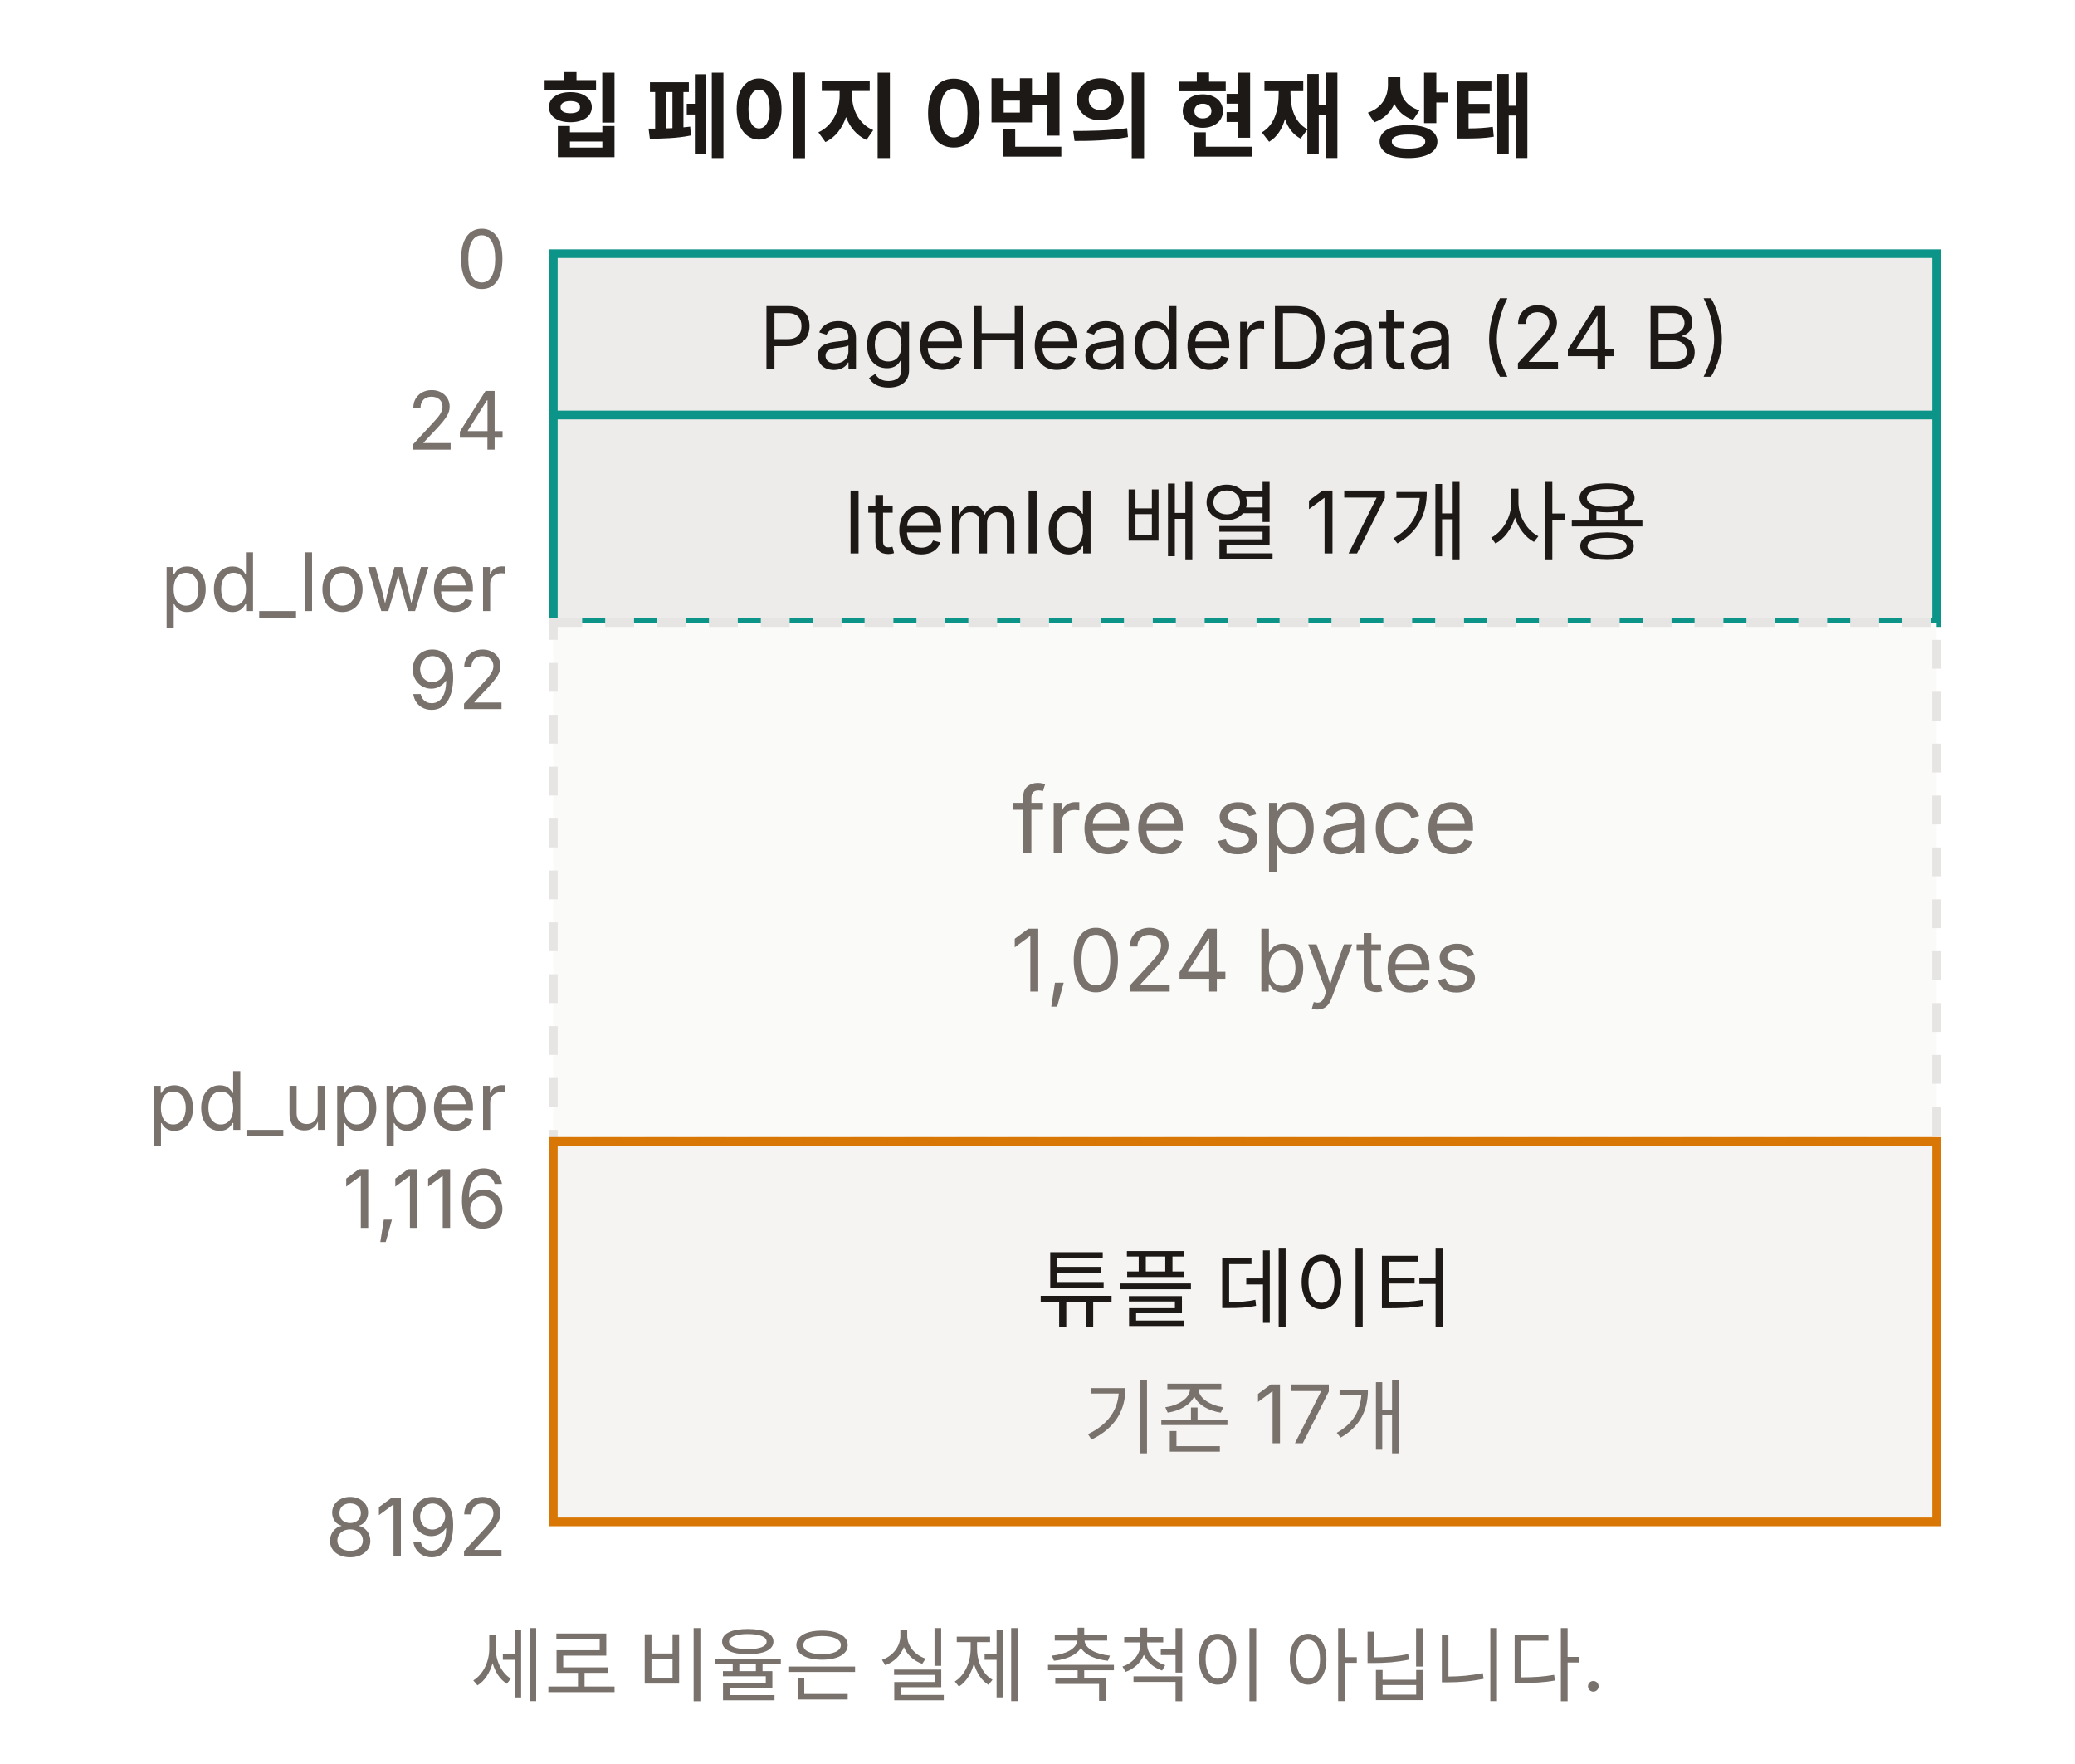
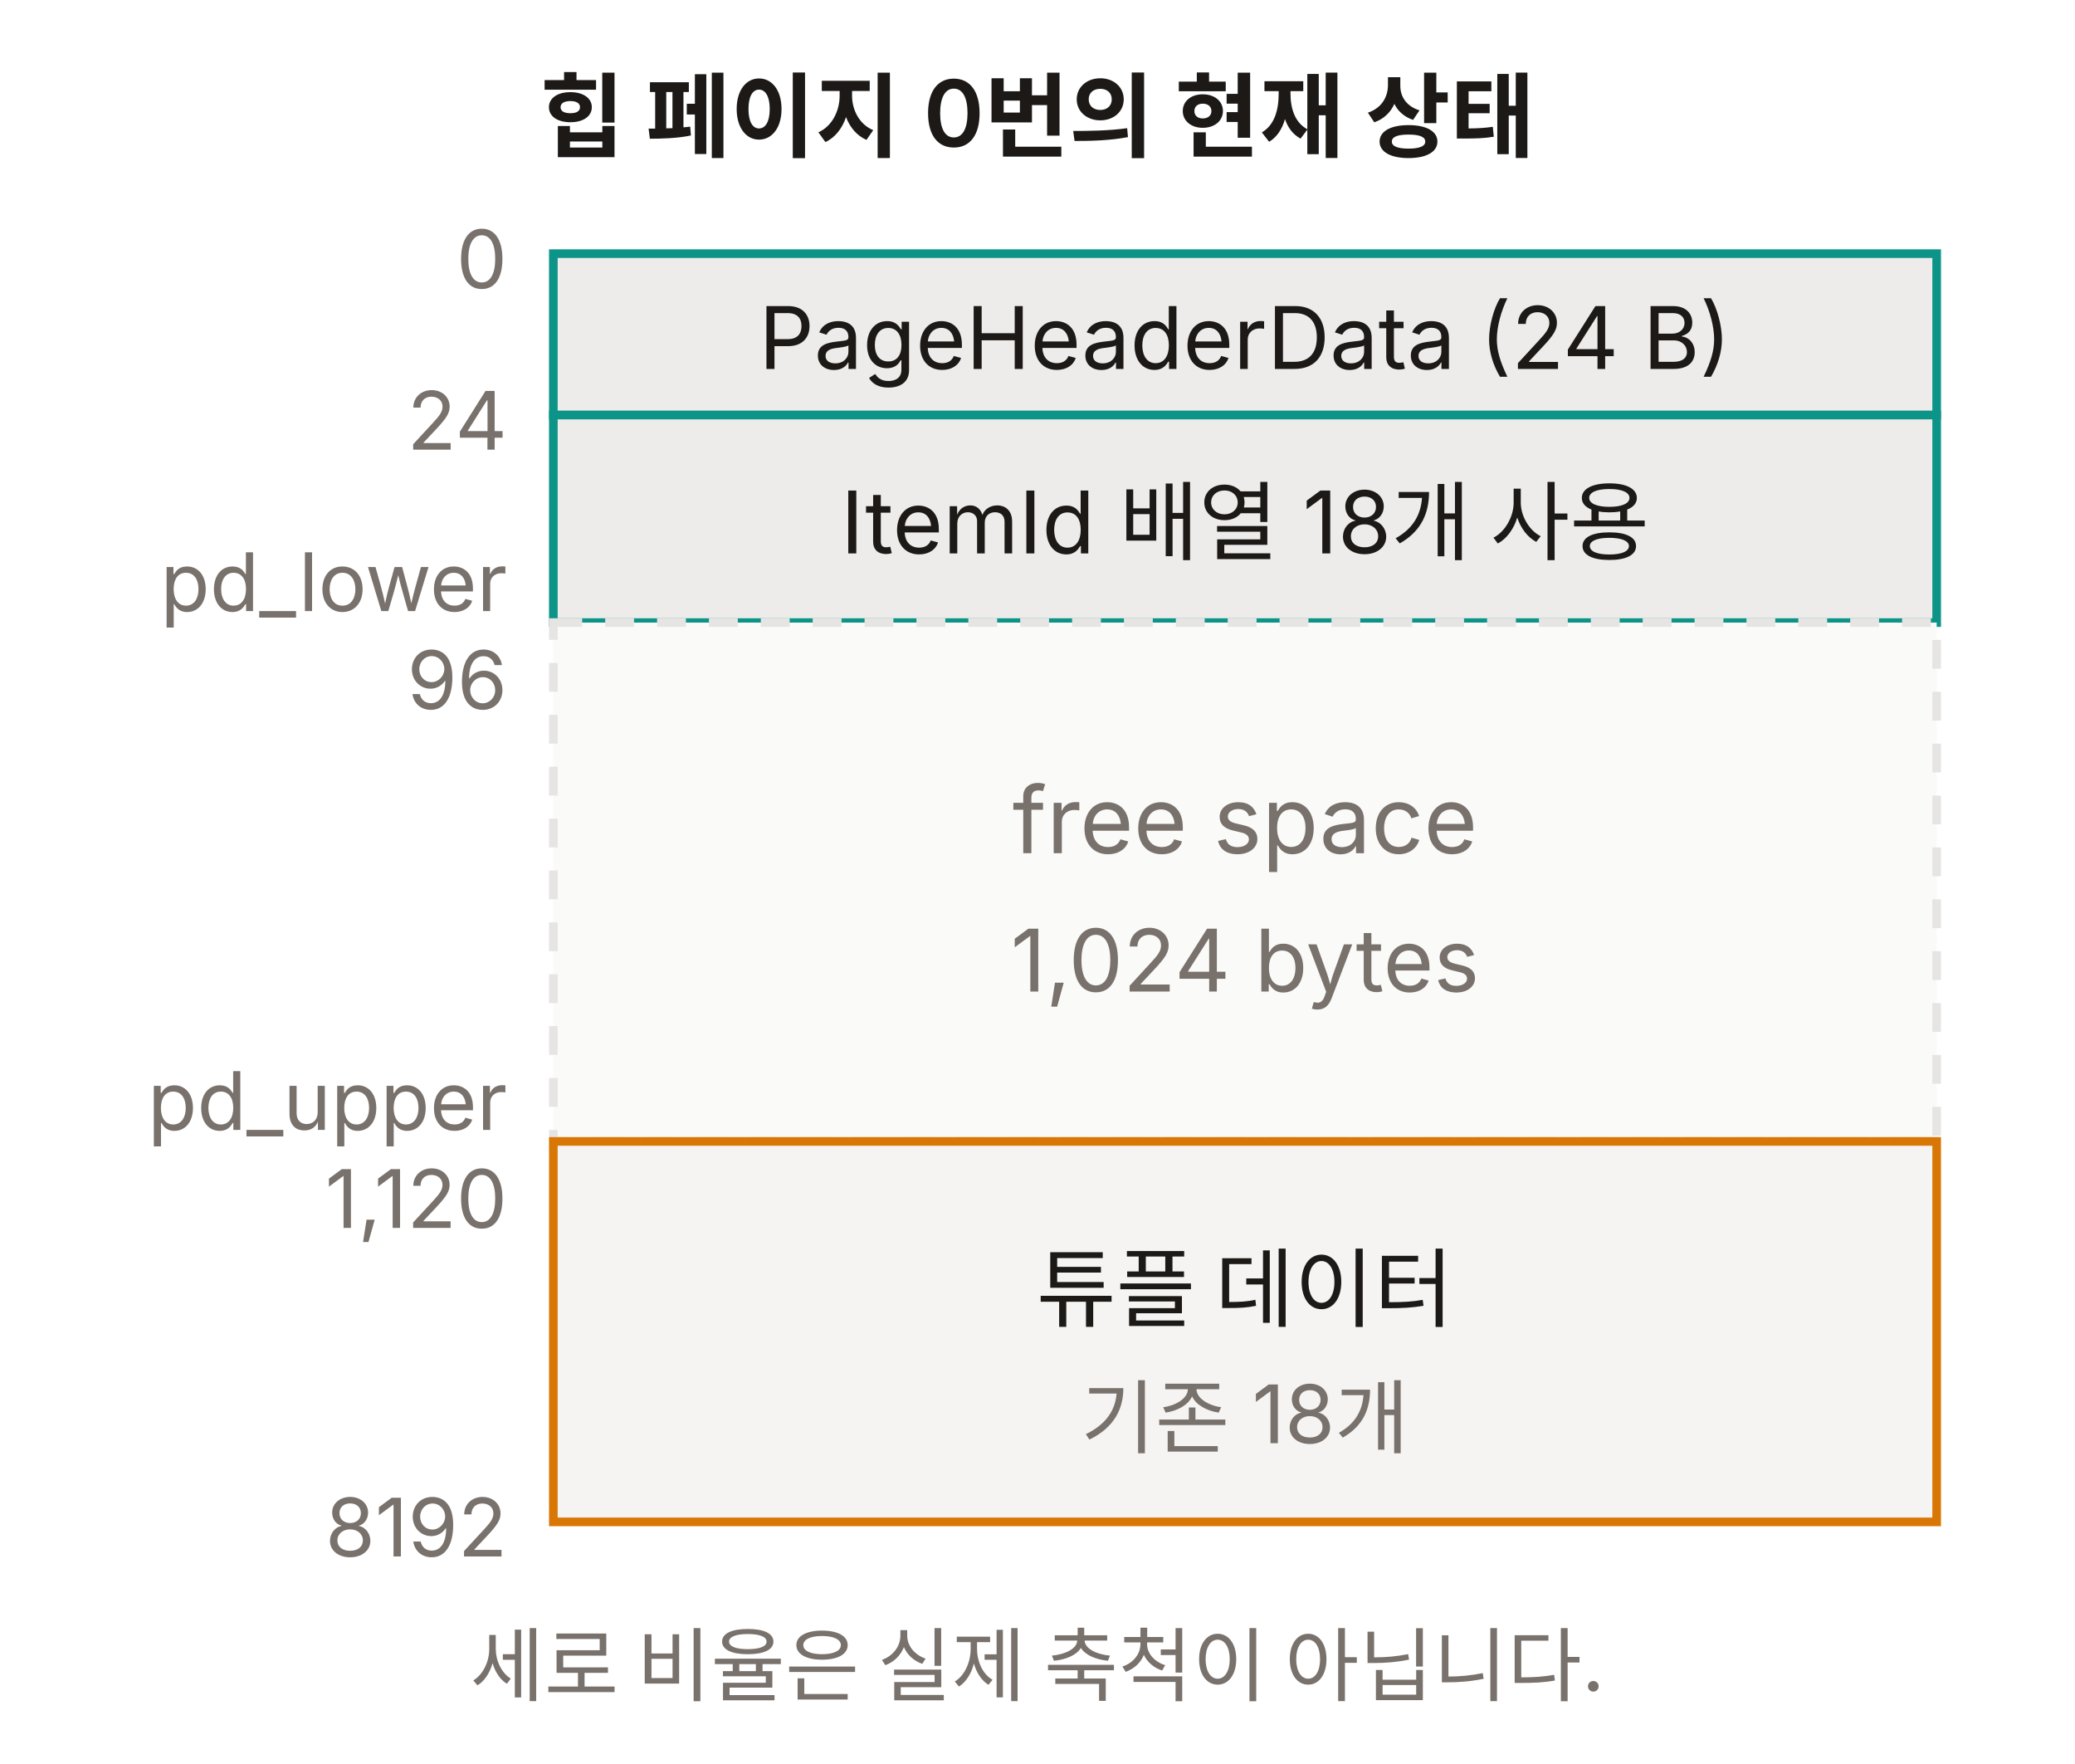
- <svg xmlns="http://www.w3.org/2000/svg" viewBox="0 0 360 306" style="width: 100%; height: auto; max-width: 360px;" font-family="Pretendard, -apple-system, sans-serif" role="img" aria-label="힙 페이지 한 장의 현재 상태. 오프셋 0부터 24까지 PageHeaderData, 24부터 pd_lower인 92까지 ItemId 배열 17개, 92부터 pd_upper인 1116까지 1024바이트의 free space, 그 뒤로 페이지 끝 8192까지 기존 튜플 17개의 데이터가 들어 있습니다.">
+ <svg xmlns="http://www.w3.org/2000/svg" viewBox="0 0 360 306" style="width: 100%; height: auto; max-width: 360px;" font-family="Pretendard, -apple-system, sans-serif" role="img" aria-label="힙 페이지 한 장의 현재 상태. 오프셋 0부터 24까지 PageHeaderData, 24부터 pd_lower인 96까지 ItemId 배열 18개, 96부터 pd_upper인 1120까지 1024바이트의 free space, 그 뒤로 페이지 끝 8192까지 기존 튜플 18개의 데이터가 들어 있습니다.">
  <style>
.qhp2-t { fill: var(--text, #1c1917); }
.qhp2-m { fill: var(--text-muted, #78716c); }
.qhp2-meta { fill: var(--bg-muted, #eeecea); stroke: var(--primary, #0d9488); stroke-width: 1.5; }
.qhp2-free { fill: var(--bg, #fafaf8); stroke: var(--border, #e7e5e4); stroke-width: 1.5; stroke-dasharray: 5 4; }
.qhp2-data { fill: var(--bg-subtle, #f5f4f2); stroke: var(--accent, #d97706); stroke-width: 1.5; }
</style>
  <text x="180" y="26" text-anchor="middle" font-size="16" font-weight="600" class="qhp2-t">힙 페이지 0번의 현재 상태</text>
  <rect x="96" y="44" width="240" height="28" class="qhp2-meta" />
  <text x="216" y="64" text-anchor="middle" font-size="15" class="qhp2-t">PageHeaderData (24 B)</text>
  <rect x="96" y="72" width="240" height="36" class="qhp2-meta" />
-   <text x="216" y="96" text-anchor="middle" font-size="15" class="qhp2-t">ItemId 배열 17개 사용</text>
+   <text x="216" y="96" text-anchor="middle" font-size="15" class="qhp2-t">ItemId 배열 18개 사용</text>
  <rect x="96" y="108" width="240" height="90" class="qhp2-free" />
  <text x="216" y="148" text-anchor="middle" font-size="16" class="qhp2-m">free space</text>
  <text x="216" y="172" text-anchor="middle" font-size="15" class="qhp2-m">1,024 bytes</text>
  <rect x="96" y="198" width="240" height="66" class="qhp2-data" />
  <text x="216" y="229" text-anchor="middle" font-size="15" class="qhp2-t">튜플 데이터</text>
-   <text x="216" y="251" text-anchor="middle" font-size="14" class="qhp2-m">기존 17개</text>
+   <text x="216" y="251" text-anchor="middle" font-size="14" class="qhp2-m">기존 18개</text>
  <text x="88" y="50" text-anchor="end" font-size="14" class="qhp2-m">0</text>
  <text x="88" y="78" text-anchor="end" font-size="14" class="qhp2-m">24</text>
  <text x="88" y="106" text-anchor="end" font-size="14" class="qhp2-m">pd_lower</text>
-   <text x="88" y="123" text-anchor="end" font-size="14" class="qhp2-m">92</text>
+   <text x="88" y="123" text-anchor="end" font-size="14" class="qhp2-m">96</text>
  <text x="88" y="196" text-anchor="end" font-size="14" class="qhp2-m">pd_upper</text>
-   <text x="88" y="213" text-anchor="end" font-size="14" class="qhp2-m">1,116</text>
+   <text x="88" y="213" text-anchor="end" font-size="14" class="qhp2-m">1,120</text>
  <text x="88" y="270" text-anchor="end" font-size="14" class="qhp2-m">8192</text>
  <text x="180" y="294" text-anchor="middle" font-size="14" class="qhp2-m">세로 비율은 실제 축척이 아닙니다.</text>
</svg>
